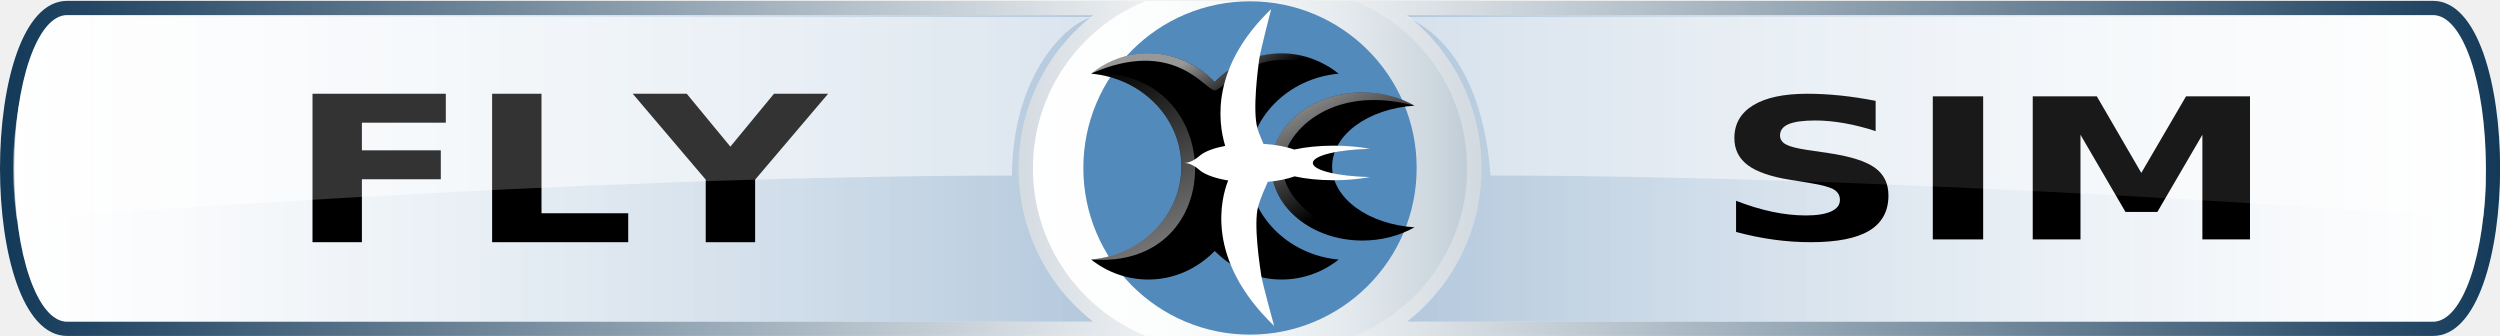
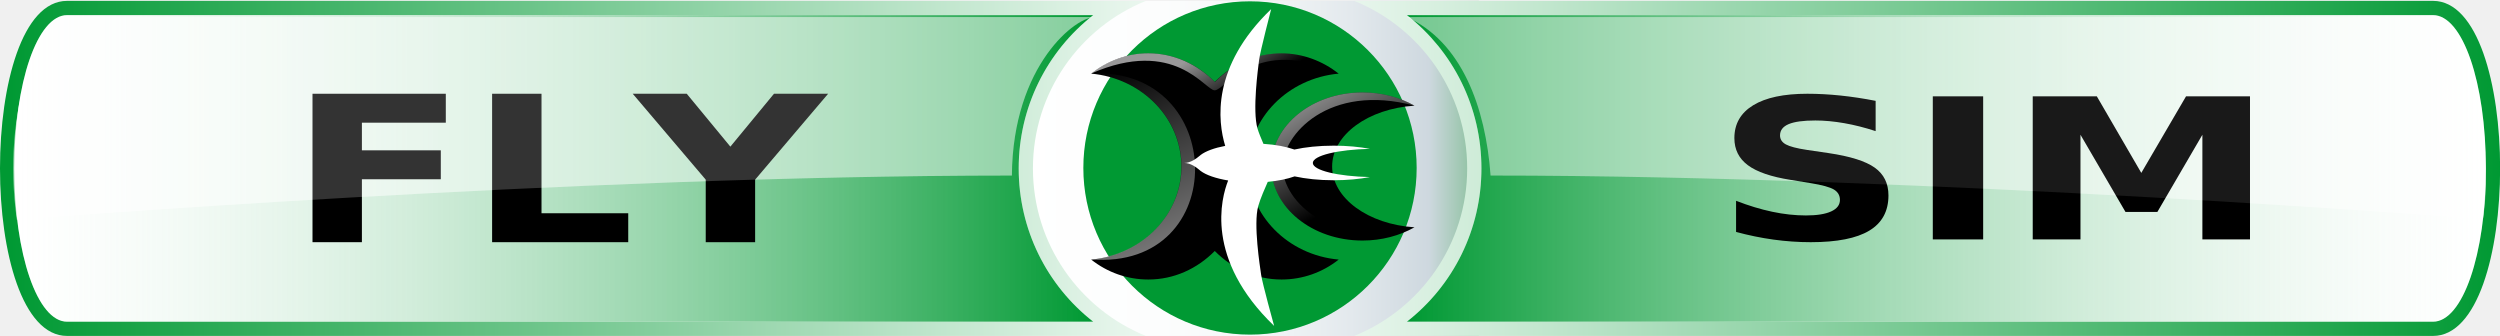
- <svg xmlns="http://www.w3.org/2000/svg" xmlns:xlink="http://www.w3.org/1999/xlink" version="1.1" x="0px" y="0px" width="640" height="86" viewBox="0 0 640 86" enable-background="new 0 0 841.89 595.275" xml:space="preserve" id="svg2">
-   <defs id="defs114">
-     <linearGradient id="SVGID_1_" gradientUnits="userSpaceOnUse" x1="314.451" y1="207.565" x2="438.596" y2="207.565">
-       <stop offset="0" style="stop-color:#FFFFFF" id="stop12" />
-       <stop offset="0.311" style="stop-color:#FCFDFD" id="stop14" />
-       <stop offset="0.53" style="stop-color:#F3F6F7" id="stop16" />
-       <stop offset="0.72" style="stop-color:#E3E9ED" id="stop18" />
-       <stop offset="0.893" style="stop-color:#CED8DF" id="stop20" />
-       <stop offset="1" style="stop-color:#BCCAD4" id="stop22" />
-     </linearGradient>
-     <linearGradient id="SVGID_2_" gradientUnits="userSpaceOnUse" x1="296.843" y1="304.446" x2="103.083" y2="110.686">
-       <stop offset="0" style="stop-color:#FFFFFF" id="stop67" />
-       <stop offset="1" style="stop-color:#143A59" id="stop69" />
-     </linearGradient>
-     <linearGradient xlink:href="#SVGID_3_" id="linearGradient5322-6" gradientUnits="userSpaceOnUse" x1="41.384" y1="207.565" x2="334" y2="207.565" />
-     <linearGradient id="SVGID_3_" gradientUnits="userSpaceOnUse" x1="41.384" y1="207.565" x2="334" y2="207.565">
-       <stop offset="0" style="stop-color:#ffffff;stop-opacity:0.196;" id="stop74" />
-       <stop offset="1" style="stop-color:#3f74a7;stop-opacity:0.392;" id="stop76" />
-     </linearGradient>
-     <linearGradient id="SVGID_4_" gradientUnits="userSpaceOnUse" x1="2.555" y1="304.446" x2="-191.206" y2="110.686" gradientTransform="matrix(-1,0,0,1,458.7852,0)">
-       <stop offset="0" style="stop-color:#FFFFFF" id="stop81" />
-       <stop offset="1" style="stop-color:#143A59" id="stop83" />
-     </linearGradient>
-     <linearGradient xlink:href="#SVGID_3_" id="linearGradient6095-0" gradientUnits="userSpaceOnUse" gradientTransform="matrix(-1,0,0,1,458.7852,0)" x1="-252.905" y1="207.565" x2="39.711" y2="207.565" />
-     <linearGradient xlink:href="#SVGID_1_" id="linearGradient5143" gradientUnits="userSpaceOnUse" x1="314.451" y1="207.565" x2="438.596" y2="207.565" />
-     <linearGradient xlink:href="#SVGID_2_" id="linearGradient5145" gradientUnits="userSpaceOnUse" x1="374.509" y1="207.566" x2="39.767" y2="207.566" />
-     <linearGradient xlink:href="#SVGID_4_" id="linearGradient5147" gradientUnits="userSpaceOnUse" gradientTransform="matrix(-1,0,0,1,458.7852,0)" x1="84.956" y1="205.944" x2="-256.378" y2="205.944" />
-     <linearGradient xlink:href="#linearGradient5097-4-4" id="linearGradient4372-3" gradientUnits="userSpaceOnUse" gradientTransform="matrix(2.763134,0,0,2.821533,-1023.92,-312.4647)" x1="354.729" y1="231.96" x2="331.811" y2="182.338" />
-     <linearGradient id="linearGradient5097-4-4">
-       <stop style="stop-color:#fffeff;stop-opacity:1;" offset="0" id="stop5099-1-4" />
-       <stop style="stop-color:#fffeff;stop-opacity:0;" offset="1" id="stop5101-1-6" />
-     </linearGradient>
-     <linearGradient xlink:href="#linearGradient5091-3-6" id="linearGradient4374-0" gradientUnits="userSpaceOnUse" gradientTransform="matrix(2.763134,0,0,2.821533,-1023.92,-312.4647)" x1="362.675" y1="176.071" x2="371.379" y2="189.978" />
-     <linearGradient id="linearGradient5091-3-6">
-       <stop style="stop-color:#fffeff;stop-opacity:1;" offset="0" id="stop5093-87-6" />
-       <stop style="stop-color:#fffeff;stop-opacity:0;" offset="1" id="stop5095-4-1" />
-     </linearGradient>
-     <linearGradient xlink:href="#linearGradient5077-2-4" id="linearGradient4376-8" gradientUnits="userSpaceOnUse" gradientTransform="matrix(8.394934,0,0,8.394951,-119.6484,-8426.449)" spreadMethod="pad" x1="20.249" y1="1029.575" x2="25.564" y2="1038.782" />
-     <linearGradient id="linearGradient5077-2-4">
-       <stop style="stop-color:#fffeff;stop-opacity:1;" offset="0" id="stop5079-7-9" />
-       <stop style="stop-color:#fffeff;stop-opacity:0;" offset="1" id="stop5081-7-6" />
-     </linearGradient>
-   </defs>
-   <g id="layer5">
-     <g id="Layer_1" transform="matrix(0.9439553,0,0,0.9439522,-35.41862,-152.8199)">
-       <linearGradient id="linearGradient4991" gradientUnits="userSpaceOnUse" x1="314.451" y1="207.565" x2="438.596" y2="207.565">
-         <stop offset="0" style="stop-color:#FFFFFF" id="stop4993" />
-         <stop offset="0.311" style="stop-color:#FCFDFD" id="stop4995" />
-         <stop offset="0.53" style="stop-color:#F3F6F7" id="stop4997" />
-         <stop offset="0.72" style="stop-color:#E3E9ED" id="stop4999" />
-         <stop offset="0.893" style="stop-color:#CED8DF" id="stop5001" />
-         <stop offset="1" style="stop-color:#BCCAD4" id="stop5003" />
-       </linearGradient>
-       <rect x="314.451" y="162.131" width="124.145" height="90.869" id="rect24" style="fill:url(#linearGradient5143)" />
-       <linearGradient id="linearGradient5006" gradientUnits="userSpaceOnUse" x1="296.843" y1="304.446" x2="103.083" y2="110.686">
-         <stop offset="0" style="stop-color:#FFFFFF" id="stop5008" />
-         <stop offset="1" style="stop-color:#143A59" id="stop5010" />
-       </linearGradient>
-       <path d="m 317.654,207.565 c 0,-20.566 12.674,-38.163 30.634,-45.434 H 55.715 c -24.258,0 -24.258,90.869 0,90.869 h 292.574 c -17.96,-7.271 -30.635,-24.867 -30.635,-45.435 z" id="path71" style="fill:url(#linearGradient5145)" />
-       <linearGradient id="linearGradient5013" gradientUnits="userSpaceOnUse" x1="41.384" y1="207.565" x2="334" y2="207.565">
-         <stop offset="0" style="stop-color:#ffffff;stop-opacity:0.196;" id="stop5015" />
-         <stop offset="1" style="stop-color:#3f74a7;stop-opacity:0.392;" id="stop5017" />
-       </linearGradient>
-       <path style="fill:#ffffff" d="m 55.715,165.995 c -8.036,0 -14.331,18.26 -14.331,41.571 0,23.311 6.295,41.571 14.331,41.571 0,0 253.7,0 278.285,0 C 321.417,239.293 313.79,224.146 313.79,207.566 c 0,-16.579 7.628,-31.726 20.21,-41.571 -24.585,0 -278.285,0 -278.285,0 z" id="path78-7" />
-       <path d="m 55.715,165.995 c -8.036,0 -14.331,18.26 -14.331,41.571 0,23.311 6.295,41.571 14.331,41.571 0,0 253.7,0 278.285,0 -12.583,-9.844 -20.21,-24.991 -20.21,-41.571 0,-16.579 7.628,-31.726 20.21,-41.571 -24.585,0 -278.285,0 -278.285,0 z" id="path78" style="fill:url(#linearGradient5322-6)" />
-       <linearGradient id="linearGradient5021" gradientUnits="userSpaceOnUse" x1="2.555" y1="304.446" x2="-191.206" y2="110.686" gradientTransform="matrix(-1,0,0,1,458.7852,0)">
-         <stop offset="0" style="stop-color:#FFFFFF" id="stop5023-2" />
-         <stop offset="1" style="stop-color:#143A59" id="stop5025-4" />
-       </linearGradient>
-       <path d="m 435.421,207.565 c 0,-20.566 -12.675,-38.163 -30.635,-45.434 h 292.573 c 24.258,0 24.258,90.869 0,90.869 H 404.785 c 17.96,-7.271 30.636,-24.867 30.636,-45.435 z" id="path85" style="fill:url(#linearGradient5147)" />
-       <path d="m 697.359,165.995 c 8.036,0 14.331,18.26 14.331,41.571 0,23.311 -6.295,41.571 -14.331,41.571 0,0 -253.7,0 -278.285,0 12.583,-9.844 20.21,-24.991 20.21,-41.571 0,-16.579 -7.627,-31.726 -20.209,-41.571 24.584,0 278.284,0 278.284,0 z" id="path92-7" style="fill:#ffffff;fill-opacity:1" />
-       <linearGradient id="SVGID_5_" gradientUnits="userSpaceOnUse" x1="-252.905" y1="207.565" x2="39.711" y2="207.565" gradientTransform="matrix(-1,0,0,1,458.7852,0)">
-         <stop offset="0" style="stop-color:#FFFFFF" id="stop88" />
-         <stop offset="1" style="stop-color:#D7E9F7" id="stop90" />
-       </linearGradient>
-       <path d="m 697.359,165.995 c 8.036,0 14.331,18.26 14.331,41.571 0,23.311 -6.295,41.571 -14.331,41.571 0,0 -253.7,0 -278.285,0 12.583,-9.844 20.21,-24.991 20.21,-41.571 0,-16.579 -7.627,-31.726 -20.209,-41.571 24.584,0 278.284,0 278.284,0 z" id="path92" style="fill:url(#linearGradient6095-0);fill-opacity:1" />
-       <g transform="matrix(1.062008,0,0,1.021764,61.9522,122.5992)" id="g46-7-7" style="fill:#007fff;fill-opacity:1;stroke:#000000;stroke-opacity:1" />
-     </g>
-     <g id="Layer_5" transform="matrix(0.9439553,0,0,0.9439522,-35.41862,-152.8199)" />
-   </g>
-   <g id="Layer_3" display="none" style="display:none" transform="translate(0,-509.275)">
-     <rect x="-3.666" y="-42.667" display="inline" width="751" height="518" id="rect5" style="fill:#8a644a;display:inline" />
-   </g>
-   <g id="Layer_2" display="none" style="display:none" transform="translate(0,-509.275)">
-     <rect x="36.318" y="160.656" display="inline" width="680.315" height="93.344" id="rect8" style="fill:none;stroke:#2e4160;display:inline" />
-   </g>
-   <g id="layer4">
-     <path d="m 17.837,4.371 c -7.586,0 -17.559,23.149 -13.528,51.871 0,0 141.868,-11.306 254.734,-11.306 0.19,-28.333 16.619,-41.024 21.482,-40.565 -23.207,0 -262.689,0 -262.689,0 z" id="path78-4-3" style="opacity:0.4;fill:#ffffff;fill-opacity:1" />
-     <path d="m 622.796,4.371 c 7.586,0 16.248,30.136 12.827,51.76 0,0 -141.167,-11.195 -254.034,-11.195 -1.265,-17.583 -7.482,-34.306 -21.482,-40.565 23.207,0 262.689,0 262.689,0 z" id="path78-4-3-1" style="opacity:0.4;fill:#ffffff;fill-opacity:1" />
-   </g>
-   <g id="layer3" style="display:none">
-     <g transform="scale(1.135968,0.8803066)" style="font-size:59.213px;font-style:normal;font-weight:normal;fill:#000000;fill-opacity:1;stroke:none;font-family:DejaVu Sans;-inkscape-font-specification:DejaVu Sans" id="text3592">
-       <path d="m 70.425,27.263 30.04,0 0,8.414 -18.909,0 0,8.038 17.781,0 0,8.414 -17.781,0 0,18.302 -11.131,0 z" style="font-variant:normal;font-weight:bold;font-stretch:normal;font-family:DejaVu Sans;-inkscape-font-specification:DejaVu Sans Bold" id="path5327" />
-       <path d="m 110.902,27.263 11.131,0 0,34.753 19.545,0 0,8.414 -30.676,0 z" style="font-variant:normal;font-weight:bold;font-stretch:normal;font-family:DejaVu Sans;-inkscape-font-specification:DejaVu Sans Bold" id="path5329" />
-       <path d="m 142.591,27.263 12.172,0 9.83,15.382 9.83,-15.382 12.201,0 -16.451,24.981 0,18.186 -11.131,0 0,-18.186 z" style="font-variant:normal;font-weight:bold;font-stretch:normal;font-family:DejaVu Sans;-inkscape-font-specification:DejaVu Sans Bold" id="path5331" />
-     </g>
-     <g transform="scale(1.168322,0.8559284)" style="font-size:58.698px;font-style:normal;font-weight:normal;fill:#000000;fill-opacity:1;stroke:none;font-family:DejaVu Sans;-inkscape-font-specification:DejaVu Sans" id="text3592-8">
-       <path d="m 410.986,30.161 0,9.057 c -2.35,-1.051 -4.643,-1.844 -6.879,-2.379 -2.236,-0.535 -4.347,-0.802 -6.334,-0.803 -2.637,3.5e-5 -4.586,0.363 -5.847,1.089 -1.261,0.726 -1.892,1.853 -1.892,3.382 -2e-5,1.146 0.425,2.04 1.275,2.68 0.85,0.64 2.393,1.189 4.629,1.648 l 4.7,0.946 c 4.758,0.955 8.14,2.408 10.146,4.357 2.006,1.949 3.009,4.72 3.009,8.312 -4e-5,4.72 -1.4,8.231 -4.199,10.533 -2.799,2.302 -7.075,3.454 -12.826,3.454 -2.713,-10e-7 -5.436,-0.258 -8.168,-0.774 -2.732,-0.516 -5.465,-1.28 -8.197,-2.293 l 0,-9.315 c 2.732,1.452 5.374,2.546 7.925,3.282 2.551,0.736 5.011,1.103 7.38,1.103 2.408,7e-6 4.251,-0.401 5.532,-1.204 1.28,-0.803 1.92,-1.949 1.92,-3.439 -3e-5,-1.338 -0.435,-2.369 -1.304,-3.095 -0.869,-0.726 -2.603,-1.376 -5.202,-1.949 l -4.271,-0.946 c -4.28,-0.917 -7.409,-2.379 -9.387,-4.385 -1.978,-2.006 -2.966,-4.71 -2.966,-8.111 0,-4.261 1.376,-7.538 4.127,-9.831 2.751,-2.293 6.707,-3.439 11.866,-3.439 2.35,4.3e-5 4.767,0.177 7.251,0.53 2.484,0.354 5.054,0.884 7.71,1.591 z" style="font-variant:normal;font-weight:bold;font-stretch:normal;font-family:DejaVu Sans;-inkscape-font-specification:DejaVu Sans Bold" id="path5320" />
-       <path d="m 423.511,28.814 11.035,0 0,42.791 -11.035,0 z" style="font-variant:normal;font-weight:bold;font-stretch:normal;font-family:DejaVu Sans;-inkscape-font-specification:DejaVu Sans Bold" id="path5322" />
-       <path d="m 445.408,28.814 14.044,0 9.745,22.9 9.802,-22.9 14.015,0 0,42.791 -10.433,0 0,-31.298 -9.859,23.072 -6.993,0 -9.859,-23.072 0,31.298 -10.461,0 z" style="font-variant:normal;font-weight:bold;font-stretch:normal;font-family:DejaVu Sans;-inkscape-font-specification:DejaVu Sans Bold" id="path5324" />
-     </g>
-   </g>
-   <g style="display:inline" id="g5309">
-     <g transform="scale(1.135968,0.8803066)" style="font-size:59.213px;font-style:normal;font-weight:normal;fill:#000000;fill-opacity:1;stroke:none;font-family:DejaVu Sans;-inkscape-font-specification:DejaVu Sans" id="text5311">
-       <path d="m 70.425,27.263 30.04,0 0,8.414 -18.909,0 0,8.038 17.781,0 0,8.414 -17.781,0 0,18.302 -11.131,0 z" style="font-variant:normal;font-weight:bold;font-stretch:normal;font-family:DejaVu Sans;-inkscape-font-specification:DejaVu Sans Bold" id="path5334" />
-       <path d="m 110.902,27.263 11.131,0 0,34.753 19.545,0 0,8.414 -30.676,0 z" style="font-variant:normal;font-weight:bold;font-stretch:normal;font-family:DejaVu Sans;-inkscape-font-specification:DejaVu Sans Bold" id="path5336" />
-       <path d="m 142.591,27.263 12.172,0 9.83,15.382 9.83,-15.382 12.201,0 -16.451,24.981 0,18.186 -11.131,0 0,-18.186 z" style="font-variant:normal;font-weight:bold;font-stretch:normal;font-family:DejaVu Sans;-inkscape-font-specification:DejaVu Sans Bold" id="path5338" />
-     </g>
-     <g transform="scale(1.168322,0.8559284)" style="font-size:58.698px;font-style:normal;font-weight:normal;fill:#000000;fill-opacity:1;stroke:none;font-family:DejaVu Sans;-inkscape-font-specification:DejaVu Sans" id="text5315">
-       <path d="m 410.986,30.161 0,9.057 c -2.35,-1.051 -4.643,-1.844 -6.879,-2.379 -2.236,-0.535 -4.347,-0.802 -6.334,-0.803 -2.637,3.5e-5 -4.586,0.363 -5.847,1.089 -1.261,0.726 -1.892,1.853 -1.892,3.382 -2e-5,1.146 0.425,2.04 1.275,2.68 0.85,0.64 2.393,1.189 4.629,1.648 l 4.7,0.946 c 4.758,0.955 8.14,2.408 10.146,4.357 2.006,1.949 3.009,4.72 3.009,8.312 -4e-5,4.72 -1.4,8.231 -4.199,10.533 -2.799,2.302 -7.075,3.454 -12.826,3.454 -2.713,-10e-7 -5.436,-0.258 -8.168,-0.774 -2.732,-0.516 -5.465,-1.28 -8.197,-2.293 l 0,-9.315 c 2.732,1.452 5.374,2.546 7.925,3.282 2.551,0.736 5.011,1.103 7.38,1.103 2.408,7e-6 4.251,-0.401 5.532,-1.204 1.28,-0.803 1.92,-1.949 1.92,-3.439 -3e-5,-1.338 -0.435,-2.369 -1.304,-3.095 -0.869,-0.726 -2.603,-1.376 -5.202,-1.949 l -4.271,-0.946 c -4.28,-0.917 -7.409,-2.379 -9.387,-4.385 -1.978,-2.006 -2.966,-4.71 -2.966,-8.111 0,-4.261 1.376,-7.538 4.127,-9.831 2.751,-2.293 6.707,-3.439 11.866,-3.439 2.35,4.3e-5 4.767,0.177 7.251,0.53 2.484,0.354 5.054,0.884 7.71,1.591 z" style="font-variant:normal;font-weight:bold;font-stretch:normal;font-family:DejaVu Sans;-inkscape-font-specification:DejaVu Sans Bold" id="path5341" />
-       <path d="m 423.511,28.814 11.035,0 0,42.791 -11.035,0 z" style="font-variant:normal;font-weight:bold;font-stretch:normal;font-family:DejaVu Sans;-inkscape-font-specification:DejaVu Sans Bold" id="path5343" />
-       <path d="m 445.408,28.814 14.044,0 9.745,22.9 9.802,-22.9 14.015,0 0,42.791 -10.433,0 0,-31.298 -9.859,23.072 -6.993,0 -9.859,-23.072 0,31.298 -10.461,0 z" style="font-variant:normal;font-weight:bold;font-stretch:normal;font-family:DejaVu Sans;-inkscape-font-specification:DejaVu Sans Bold" id="path5345" />
-     </g>
-   </g>
-   <g id="g4948">
-     <path style="opacity:0.2;fill:#ffffff;fill-opacity:1" id="path4950" d="m 17.837,4.371 c -7.586,0 -17.559,23.149 -13.528,51.871 0,0 141.868,-11.306 254.734,-11.306 0.19,-28.333 16.619,-41.024 21.482,-40.565 -23.207,0 -262.689,0 -262.689,0 z" />
-     <path style="opacity:0.1;fill:#ffffff;fill-opacity:1" id="path4952" d="m 622.796,4.371 c 7.586,0 16.248,30.136 12.827,51.76 0,0 -141.167,-11.195 -254.034,-11.195 -1.265,-17.583 -7.482,-34.306 -21.482,-40.565 23.207,0 262.689,0 262.689,0 z" />
-   </g>
-   <g id="layer6">
-     <g id="Swift_Logo" transform="matrix(0.3359375,0,0,0.3359375,315.3056,-49.08409)">
-       <path transform="matrix(7.948951,0,0,7.948951,-113.0261,147.446)" d="m 31.954,15.935 c 0,8.824 -7.153,15.977 -15.977,15.977 C 7.153,31.912 0,24.759 0,15.935 0,7.111 7.153,-0.042 15.977,-0.042 c 8.824,0 15.977,7.153 15.977,15.977 z" id="path5438-9" style="fill:#538abc;fill-opacity:1;fill-rule:nonzero;stroke:none;display:inline" />
-       <g transform="matrix(2.763134,0,0,2.821533,-1023.92,-312.4647)" id="g30-9" style="fill:#000000;display:inline">
-         <path style="fill:#000000" d="m 398.274,207.492 c 0,-8.577 9.966,-15.625 22.708,-16.425 -4.068,-2.255 -9.011,-3.578 -14.346,-3.578 -13.878,0 -25.129,8.955 -25.129,20.003 0,11.046 11.251,20.003 25.129,20.003 5.334,0 10.278,-1.323 14.346,-3.578 -12.742,-0.801 -22.708,-7.848 -22.708,-16.425 z" id="path32-8" />
-       </g>
-       <path d="m 6.688,1026 c -1.926,0 -3.718,0.685 -5.188,1.844 4.603,0.411 8.188,4.032 8.188,8.437 0,4.406 -3.584,8.026 -8.188,8.438 1.469,1.158 3.261,1.812 5.188,1.812 2.324,0 4.425,-0.968 6.031,-2.594 1.606,1.626 3.738,2.594 6.062,2.594 1.926,0 3.718,-0.654 5.188,-1.812 -4.603,-0.411 -8.219,-4.031 -8.219,-8.438 0,-4.406 3.615,-8.027 8.219,-8.437 -1.47,-1.158 -3.261,-1.844 -5.188,-1.844 -2.324,0 -4.457,0.968 -6.062,2.594 C 11.113,1026.968 9.012,1026 6.688,1026 z" id="path7570-6" style="fill:#000000;display:inline" transform="matrix(8.394934,0,0,8.394951,-119.6484,-8426.449)" />
-       <path id="path42-7-5" d="m -107.082,202.144 c 19.323,1.727 36.538,10.189 48.923,22.843 12.385,12.655 19.939,29.5 19.939,47.995 0,18.495 -7.554,35.341 -19.939,47.994 -12.385,12.654 -29.601,21.116 -48.923,22.843 53.63,4.157 79.61,-32.605 79.193,-69.735 -0.417,-37.131 -27.233,-74.628 -79.193,-71.94 z" style="opacity:0.5;fill:url(#linearGradient4372-3);fill-opacity:1;display:inline" />
-       <path id="path42-1-0" d="m 81.507,202.144 c -12.337,-9.721 -27.336,-15.426 -43.508,-15.426 -19.51,0 -37.308,8.293 -50.789,21.941 -13.481,-13.649 -31.276,-21.941 -50.786,-21.941 -16.173,0 -31.171,5.703 -43.506,15.426 63.661,-27.857 86.738,12.807 94.17,12.807 7.91,0 31.887,-42.276 94.419,-12.807 z" style="opacity:0.6;fill:url(#linearGradient4374-0);fill-opacity:1;display:inline" />
-       <path id="path32-5-2" d="m 38.837,272.982 c 0,-24.201 35.268,-63.815 100.472,-46.344 -11.24,-6.363 -24.899,-10.095 -39.64,-10.095 -38.347,0 -69.435,25.267 -69.435,56.44 0,31.166 31.088,56.439 69.435,56.439 14.739,0 28.4,-3.733 39.64,-10.096 C 77.521,335.882 38.837,300.346 38.837,272.982 z" style="opacity:0.6;fill:url(#linearGradient4376-8);fill-opacity:1;stroke:none;display:inline" />
-       <g style="fill:#ffffff;fill-opacity:1;stroke:none;display:inline" id="g46-8" transform="matrix(2.763134,0,0,2.756176,-1023.92,-297.4371)">
-         <path transform="matrix(2.008585,0,0,2.013655,327.6683,160.9288)" id="swift" d="m 26.781,1.25 c -8.25,7.927 -7.333,15.43 -6.312,18.781 -1.491,0.282 -2.677,0.718 -3.375,1.25 -0.011,0.008 -0.021,0.023 -0.031,0.031 -0.02,0.019 -0.058,0.041 -0.156,0.125 -0.36,0.309 -1.192,0.938 -2.062,0.938 0.871,0 1.703,0.628 2.062,0.938 0.059,0.054 0.119,0.104 0.188,0.156 0.764,0.576 2.111,1.034 3.781,1.312 -0.956,2.406 -3.246,10.775 6.312,19.969 0,0 -1.62,-5.853 -1.781,-7 C 25.245,36.603 24.319,30.792 25,28.312 c 0.277,-1.011 1.022,-2.699 1.312,-3.344 1.435,-0.129 2.695,-0.395 3.688,-0.75 1.486,0.324 3.325,0.531 5.375,0.531 1.845,0 3.562,-0.17 4.969,-0.438 C 35.937,24.218 32.5,23.392 32.5,22.375 c 0,-1.017 3.437,-1.842 7.844,-1.938 C 38.937,20.17 37.22,20 35.375,20 c -2.064,0 -3.915,0.203 -5.406,0.531 -1.122,-0.394 -2.583,-0.679 -4.25,-0.781 -0.322,-0.746 -0.654,-1.551 -0.812,-2.094 C 24.18,15.164 24.986,9.363 25.125,8.219 25.266,7.075 26.781,1.25 26.781,1.25 z" style="fill:#ffffff;fill-opacity:1;stroke:none" />
+ <svg xmlns="http://www.w3.org/2000/svg" width="100%" height="100%" viewBox="0 0 640 86" version="1.1" xml:space="preserve" style="fill-rule:evenodd;clip-rule:evenodd;stroke-linejoin:round;stroke-miterlimit:2;">
+   <g transform="matrix(0.943955,0,0,0.943952,-35.4186,-152.82)">
+     <g id="Surround">
+       <g id="Layer_1">
+         <rect id="rect24" x="314.451" y="162.131" width="124.145" height="90.869" style="fill:url(#_Linear1);" />
+         <path id="path71" d="M317.654,207.565C317.654,186.999 330.328,169.402 348.288,162.131L55.715,162.131C31.457,162.131 31.457,253 55.715,253L348.289,253C330.329,245.729 317.654,228.133 317.654,207.565Z" style="fill:url(#_Linear2);fill-rule:nonzero;" />
+         <path id="path78-7" d="M55.715,165.995C47.679,165.995 41.384,184.255 41.384,207.566C41.384,230.877 47.679,249.137 55.715,249.137L334,249.137C321.417,239.293 313.79,224.146 313.79,207.566C313.79,190.987 321.418,175.84 334,165.995L55.715,165.995Z" style="fill:white;fill-rule:nonzero;" />
+         <path id="path78" d="M55.715,165.995C47.679,165.995 41.384,184.255 41.384,207.566C41.384,230.877 47.679,249.137 55.715,249.137L334,249.137C321.417,239.293 313.79,224.146 313.79,207.566C313.79,190.987 321.418,175.84 334,165.995L55.715,165.995Z" style="fill:url(#_Linear3);fill-rule:nonzero;" />
+         <path id="path85" d="M435.421,207.565C435.421,186.999 422.746,169.402 404.786,162.131L697.359,162.131C721.617,162.131 721.617,253 697.359,253L404.785,253C422.745,245.729 435.421,228.133 435.421,207.565Z" style="fill:url(#_Linear4);fill-rule:nonzero;" />
+         <path id="path92-7" d="M697.359,165.995C705.395,165.995 711.69,184.255 711.69,207.566C711.69,230.877 705.395,249.137 697.359,249.137L419.074,249.137C431.657,239.293 439.284,224.146 439.284,207.566C439.284,190.987 431.657,175.84 419.075,165.995L697.359,165.995Z" style="fill:white;fill-rule:nonzero;" />
+         <path id="path92" d="M697.359,165.995C705.395,165.995 711.69,184.255 711.69,207.566C711.69,230.877 705.395,249.137 697.359,249.137L419.074,249.137C431.657,239.293 439.284,224.146 439.284,207.566C439.284,190.987 431.657,175.84 419.075,165.995L697.359,165.995Z" style="fill:url(#_Linear5);fill-rule:nonzero;" />
      </g>
    </g>
  </g>
+   <g id="Highlight--Below-Text-">
+     <path id="path78-4-3" d="M17.837,4.371C10.252,4.371 0.279,27.519 4.31,56.242C4.31,56.242 146.177,44.936 259.044,44.936C259.234,16.603 275.663,3.911 280.526,4.371L17.837,4.371Z" style="fill:white;fill-opacity:0.4;fill-rule:nonzero;" />
+     <path id="path78-4-3-1" d="M622.796,4.371C630.382,4.371 639.044,34.506 635.624,56.131C635.624,56.131 494.456,44.936 381.59,44.936C380.325,27.352 374.108,10.63 360.108,4.371L622.796,4.371Z" style="fill:white;fill-opacity:0.4;fill-rule:nonzero;" />
+   </g>
+   <g id="SHOW-Text--as-paths-">
+     <g id="text5311" transform="matrix(1.13597,0,0,0.880307,0,0)">
+       <path id="path5334" d="M70.425,27.263L100.465,27.263L100.465,35.677L81.556,35.677L81.556,43.715L99.337,43.715L99.337,52.128L81.556,52.128L81.556,70.43L70.425,70.43L70.425,27.263Z" style="fill-rule:nonzero;" />
+       <path id="path5336" d="M110.902,27.263L122.034,27.263L122.034,62.016L141.579,62.016L141.579,70.43L110.902,70.43L110.902,27.263Z" style="fill-rule:nonzero;" />
+       <path id="path5338" d="M142.591,27.263L154.763,27.263L164.593,42.645L174.424,27.263L186.625,27.263L170.174,52.244L170.174,70.43L159.042,70.43L159.042,52.244L142.591,27.263Z" style="fill-rule:nonzero;" />
+     </g>
+     <g id="text5315" transform="matrix(1.16832,0,0,0.855928,0,0)">
+       <path id="path5341" d="M410.986,30.161L410.986,39.218C408.636,38.167 406.343,37.374 404.108,36.839C401.872,36.304 399.761,36.036 397.773,36.036C395.137,36.036 393.188,36.399 391.927,37.125C390.666,37.851 390.035,38.979 390.035,40.507C390.035,41.654 390.46,42.547 391.31,43.187C392.161,43.827 393.704,44.377 395.939,44.835L400.64,45.781C405.397,46.736 408.779,48.189 410.786,50.138C412.792,52.087 413.795,54.857 413.795,58.449C413.795,63.169 412.395,66.68 409.596,68.982C406.797,71.285 402.522,72.436 396.77,72.436C394.057,72.436 391.334,72.178 388.602,71.662C385.87,71.146 383.137,70.382 380.405,69.369L380.405,60.054C383.137,61.506 385.779,62.6 388.33,63.336C390.88,64.072 393.341,64.439 395.71,64.439C398.117,64.439 399.961,64.038 401.242,63.236C402.522,62.433 403.162,61.287 403.162,59.796C403.162,58.459 402.727,57.427 401.858,56.701C400.988,55.975 399.254,55.325 396.656,54.752L392.385,53.806C388.105,52.889 384.976,51.427 382.999,49.421C381.021,47.415 380.032,44.711 380.032,41.31C380.032,37.049 381.408,33.772 384.159,31.479C386.911,29.186 390.866,28.04 396.025,28.04C398.375,28.04 400.792,28.217 403.276,28.57C405.76,28.923 408.33,29.454 410.986,30.161Z" style="fill-rule:nonzero;" />
+       <rect id="path5343" x="423.511" y="28.814" width="11.035" height="42.791" style="fill-rule:nonzero;" />
+       <path id="path5345" d="M445.408,28.814L459.452,28.814L469.197,51.714L478.999,28.814L493.015,28.814L493.015,71.605L482.582,71.605L482.582,40.307L472.723,63.379L465.729,63.379L455.87,40.307L455.87,71.605L445.408,71.605L445.408,28.814Z" style="fill-rule:nonzero;" />
+     </g>
+   </g>
+   <g id="Highlight--Above-Text-">
+     <path id="path4950" d="M17.837,4.371C10.252,4.371 0.279,27.519 4.31,56.242C4.31,56.242 146.177,44.936 259.044,44.936C259.234,16.603 275.663,3.911 280.526,4.371L17.837,4.371Z" style="fill:white;fill-opacity:0.2;fill-rule:nonzero;" />
+     <path id="path4952" d="M622.796,4.371C630.382,4.371 639.044,34.506 635.624,56.131C635.624,56.131 494.456,44.936 381.59,44.936C380.325,27.352 374.108,10.63 360.108,4.371L622.796,4.371Z" style="fill:white;fill-opacity:0.1;fill-rule:nonzero;" />
+   </g>
+   <g transform="matrix(0.335937,0,0,0.335937,315.306,-49.0841)">
+     <g id="Swift-Logo">
+       <g id="_-g4355">
+         <g id="path5438-9" transform="matrix(7.94895,0,0,7.94895,-113.026,147.446)">
+           <path d="M31.954,15.935C31.954,24.759 24.801,31.912 15.977,31.912C7.153,31.912 0,24.759 0,15.935C0,7.111 7.153,-0.042 15.977,-0.042C24.801,-0.042 31.954,7.111 31.954,15.935Z" style="fill:rgb(0,153,51);fill-rule:nonzero;" />
+         </g>
+         <g id="g30-9" transform="matrix(2.76313,0,0,2.82153,-1023.92,-312.465)">
+           <path id="path32-8" d="M398.274,207.492C398.274,198.915 408.24,191.867 420.982,191.067C416.914,188.812 411.971,187.489 406.636,187.489C392.758,187.489 381.507,196.444 381.507,207.492C381.507,218.538 392.758,227.495 406.636,227.495C411.97,227.495 416.914,226.172 420.982,223.917C408.24,223.116 398.274,216.069 398.274,207.492Z" style="fill-rule:nonzero;" />
+         </g>
+         <g id="path7570-6" transform="matrix(8.39493,0,0,8.39495,-119.648,-8426.45)">
+           <path d="M6.688,1026C4.761,1026 2.969,1026.69 1.5,1027.84C6.103,1028.26 9.688,1031.88 9.688,1036.28C9.688,1040.69 6.103,1044.31 1.5,1044.72C2.969,1045.88 4.761,1046.53 6.688,1046.53C9.012,1046.53 11.113,1045.56 12.719,1043.94C14.325,1045.56 16.457,1046.53 18.781,1046.53C20.708,1046.53 22.499,1045.88 23.969,1044.72C19.365,1044.31 15.75,1040.69 15.75,1036.28C15.75,1031.88 19.365,1028.26 23.969,1027.84C22.499,1026.69 20.708,1026 18.781,1026C16.457,1026 14.325,1026.97 12.719,1028.59C11.113,1026.97 9.012,1026 6.688,1026Z" style="fill-rule:nonzero;" />
+         </g>
+         <path id="path42-7-5" d="M-107.082,202.144C-87.76,203.871 -70.544,212.333 -58.159,224.987C-45.774,237.642 -38.22,254.487 -38.22,272.982C-38.22,291.477 -45.774,308.323 -58.159,320.976C-70.544,333.63 -87.76,342.092 -107.082,343.819C-53.452,347.976 -27.472,311.214 -27.89,274.084C-28.307,236.954 -55.122,199.456 -107.082,202.144Z" style="fill:url(#_Linear6);fill-rule:nonzero;" />
+         <path id="path42-1-0" d="M81.507,202.144C69.17,192.423 54.171,186.718 37.999,186.718C18.488,186.718 0.691,195.011 -12.79,208.659C-26.272,195.011 -44.066,186.718 -63.577,186.718C-79.749,186.718 -94.748,192.421 -107.082,202.144C-43.421,174.288 -20.344,214.951 -12.912,214.951C-5.002,214.951 18.975,172.674 81.507,202.144Z" style="fill:url(#_Linear7);fill-rule:nonzero;" />
+         <path id="path32-5-2" d="M38.837,272.982C38.837,248.781 74.105,209.167 139.309,226.638C128.069,220.275 114.411,216.543 99.669,216.543C61.322,216.543 30.234,241.809 30.234,272.982C30.234,304.148 61.322,329.421 99.669,329.421C114.408,329.421 128.069,325.688 139.309,319.325C77.521,335.882 38.837,300.346 38.837,272.982Z" style="fill:url(#_Linear8);fill-rule:nonzero;" />
+         <g transform="matrix(5.54999,0,0,5.54999,-118.529,146.111)">
+           <g id="g46-8">
+             <path id="_-path48" d="M26.781,1.25C18.531,9.177 19.448,16.68 20.469,20.031C18.978,20.313 17.792,20.749 17.094,21.281C17.083,21.29 17.073,21.304 17.063,21.313C17.043,21.332 17.005,21.353 16.906,21.438C16.547,21.747 15.715,22.375 14.844,22.375C15.715,22.375 16.547,23.003 16.906,23.313C16.965,23.366 17.025,23.417 17.094,23.469C17.857,24.045 19.205,24.503 20.875,24.781C19.919,27.188 17.629,35.556 27.188,44.75C27.188,44.75 25.567,38.897 25.406,37.75C25.245,36.603 24.319,30.792 25,28.313C25.277,27.302 26.022,25.613 26.313,24.969C27.748,24.84 29.008,24.573 30,24.219C31.486,24.542 33.325,24.75 35.375,24.75C37.22,24.75 38.937,24.58 40.344,24.313C35.937,24.218 32.5,23.392 32.5,22.375C32.5,21.358 35.937,20.533 40.344,20.438C38.937,20.17 37.22,20 35.375,20C33.311,20 31.46,20.203 29.969,20.531C28.846,20.137 27.385,19.852 25.719,19.75C25.397,19.004 25.065,18.199 24.906,17.656C24.18,15.164 24.986,9.363 25.125,8.219C25.266,7.075 26.781,1.25 26.781,1.25Z" style="fill:white;fill-rule:nonzero;" />
+           </g>
+         </g>
+       </g>
+     </g>
+   </g>
+   <defs>
+     <linearGradient id="_Linear1" x1="0" y1="0" x2="1" y2="0" gradientUnits="userSpaceOnUse" gradientTransform="matrix(124.145,0,0,124.145,314.451,207.565)">
+       <stop offset="0" style="stop-color:white;stop-opacity:1" />
+       <stop offset="0.31" style="stop-color:rgb(252,253,253);stop-opacity:1" />
+       <stop offset="0.53" style="stop-color:rgb(243,246,247);stop-opacity:1" />
+       <stop offset="0.72" style="stop-color:rgb(227,233,237);stop-opacity:1" />
+       <stop offset="0.89" style="stop-color:rgb(206,216,223);stop-opacity:1" />
+       <stop offset="1" style="stop-color:rgb(134,190,153);stop-opacity:1" />
+     </linearGradient>
+     <linearGradient id="_Linear2" x1="0" y1="0" x2="1" y2="0" gradientUnits="userSpaceOnUse" gradientTransform="matrix(-334.742,4.0994e-14,-4.0994e-14,-334.742,374.509,207.566)">
+       <stop offset="0" style="stop-color:white;stop-opacity:1" />
+       <stop offset="1" style="stop-color:rgb(0,153,51);stop-opacity:1" />
+     </linearGradient>
+     <linearGradient id="_Linear3" x1="0" y1="0" x2="1" y2="0" gradientUnits="userSpaceOnUse" gradientTransform="matrix(292.616,0,0,292.616,41.3843,207.565)">
+       <stop offset="0" style="stop-color:white;stop-opacity:0.19" />
+       <stop offset="1" style="stop-color:rgb(0,153,51);stop-opacity:1" />
+     </linearGradient>
+     <linearGradient id="_Linear4" x1="0" y1="0" x2="1" y2="0" gradientUnits="userSpaceOnUse" gradientTransform="matrix(341.333,2e-05,-2e-05,341.333,373.83,205.944)">
+       <stop offset="0" style="stop-color:white;stop-opacity:1" />
+       <stop offset="1" style="stop-color:rgb(0,153,51);stop-opacity:1" />
+     </linearGradient>
+     <linearGradient id="_Linear5" x1="0" y1="0" x2="1" y2="0" gradientUnits="userSpaceOnUse" gradientTransform="matrix(-292.616,3.58351e-14,-3.58351e-14,-292.616,711.69,207.565)">
+       <stop offset="0" style="stop-color:white;stop-opacity:0.19" />
+       <stop offset="1" style="stop-color:rgb(0,153,51);stop-opacity:1" />
+     </linearGradient>
+     <linearGradient id="_Linear6" x1="0" y1="0" x2="1" y2="0" gradientUnits="userSpaceOnUse" gradientTransform="matrix(-63.3254,-140.009,140.009,-63.3254,-43.7569,342.017)">
+       <stop offset="0" style="stop-color:rgb(255,254,255);stop-opacity:0.5" />
+       <stop offset="1" style="stop-color:rgb(255,254,255);stop-opacity:0" />
+     </linearGradient>
+     <linearGradient id="_Linear7" x1="0" y1="0" x2="1" y2="0" gradientUnits="userSpaceOnUse" gradientTransform="matrix(24.0502,39.2391,-39.2391,24.0502,-21.8,184.325)">
+       <stop offset="0" style="stop-color:rgb(255,254,255);stop-opacity:0.6" />
+       <stop offset="1" style="stop-color:rgb(255,254,255);stop-opacity:0" />
+     </linearGradient>
+     <linearGradient id="_Linear8" x1="0" y1="0" x2="1" y2="0" gradientUnits="userSpaceOnUse" gradientTransform="matrix(44.6216,77.2873,-77.2873,44.6216,50.3367,216.785)">
+       <stop offset="0" style="stop-color:rgb(255,254,255);stop-opacity:0.6" />
+       <stop offset="1" style="stop-color:rgb(255,254,255);stop-opacity:0" />
+     </linearGradient>
+   </defs>
</svg>
